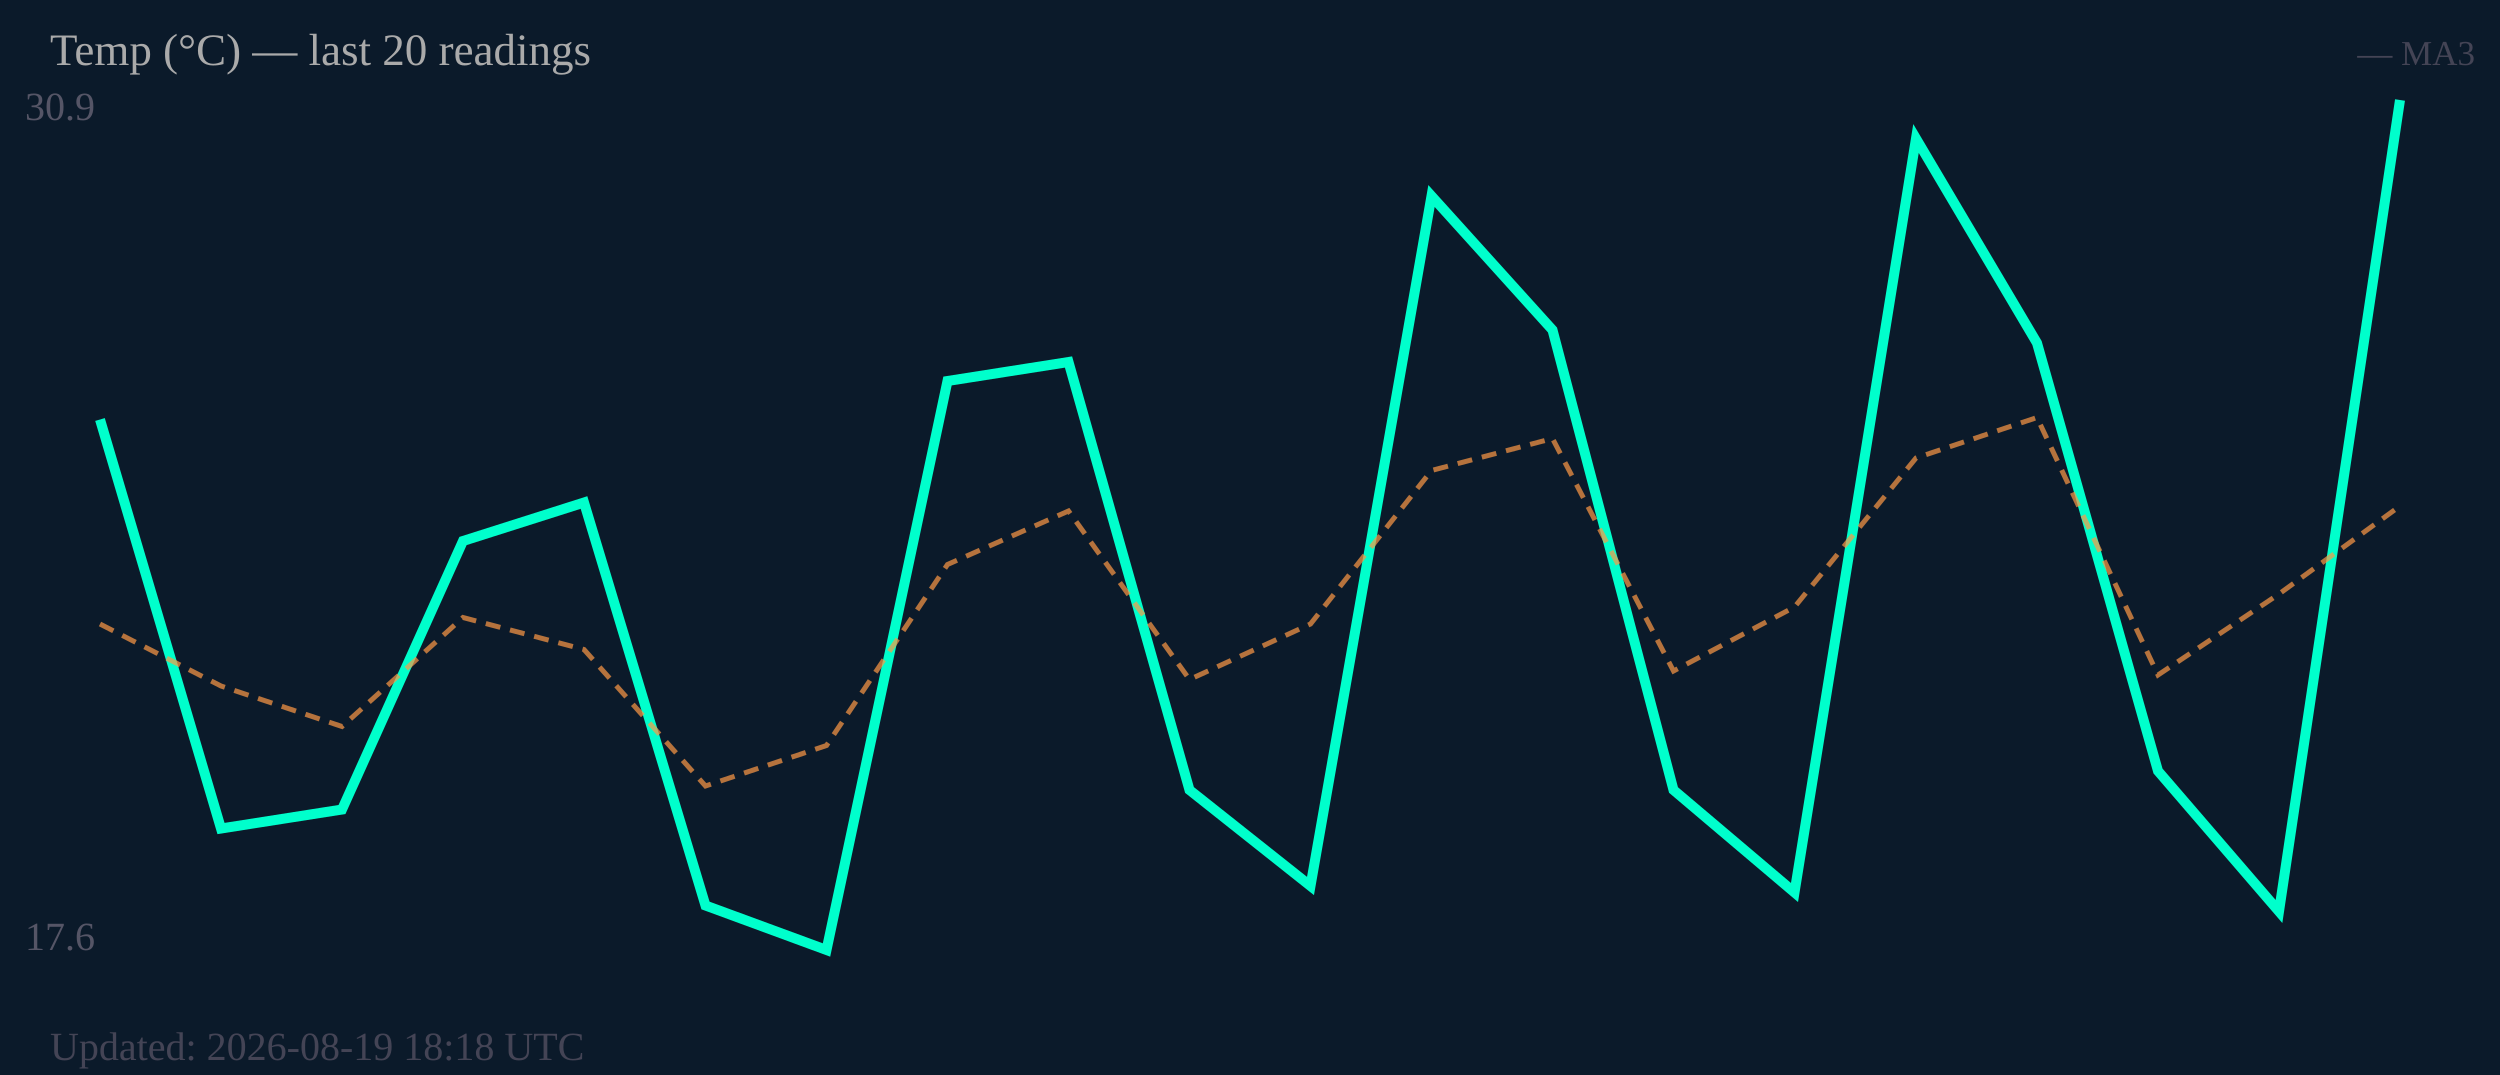
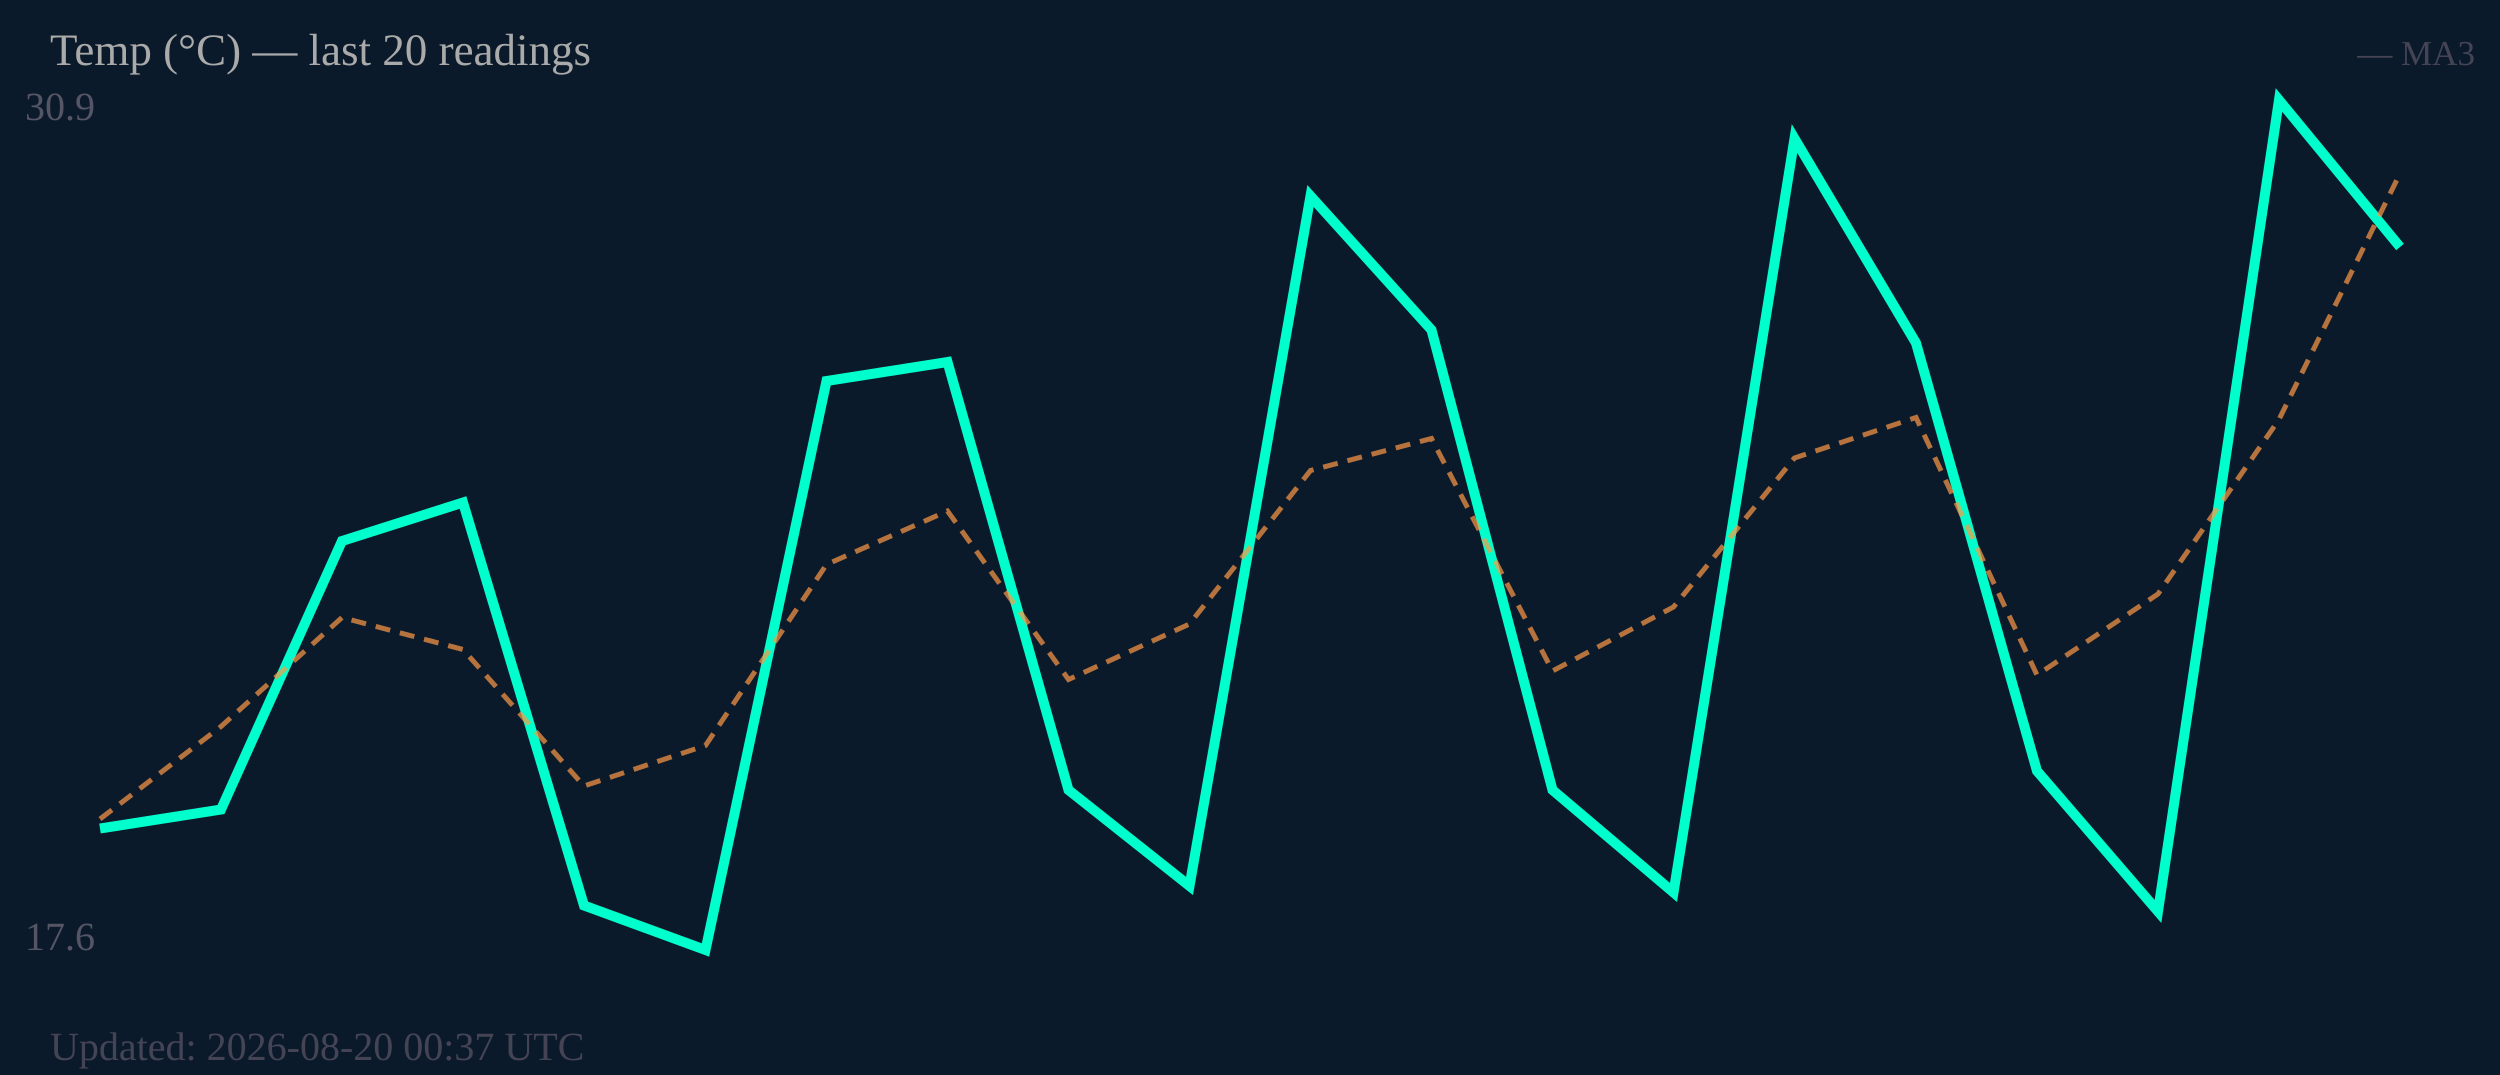
<svg xmlns="http://www.w3.org/2000/svg" width="500" height="215" viewBox="0 0 500 215">
  <rect width="500" height="215" fill="#0b1a2a" />
  <text x="5" y="24" font-size="8" fill="#556">30.9</text>
  <text x="5" y="190" font-size="8" fill="#556">17.6</text>
-   <polyline fill="none" stroke="#00ffcc" stroke-width="2" points="20.0,83.9 44.2,165.7 68.4,161.9 92.6,108.2 116.8,100.5 141.1,181.1 165.3,190.0 189.5,76.2 213.7,72.4 237.9,158.0 262.1,177.2 286.3,39.2 310.5,66.0 334.7,158.0 358.9,178.5 383.2,27.7 407.4,68.6 431.6,154.2 455.8,182.3 480.0,20.0" />
-   <polyline fill="none" stroke="#ff9944" stroke-width="1" stroke-dasharray="3,2" opacity="0.7" points="20.0,124.8 44.2,137.2 68.4,145.3 92.6,123.5 116.8,129.9 141.1,157.2 165.3,149.1 189.5,112.9 213.7,102.2 237.9,135.9 262.1,124.8 286.3,94.1 310.5,87.7 334.7,134.2 358.9,121.4 383.2,91.6 407.4,83.5 431.6,135.0 455.8,118.8 480.0,101.2" />
+   <polyline fill="none" stroke="#00ffcc" stroke-width="2" points="20.0,165.7 44.2,161.9 68.4,108.2 92.6,100.5 116.8,181.1 141.1,190.0 165.3,76.2 189.5,72.4 213.7,158.0 237.9,177.2 262.1,39.2 286.3,66.0 310.5,158.0 334.7,178.5 358.9,27.7 383.2,68.6 407.4,154.2 431.6,182.3 455.8,20.0 480.0,49.4" />
+   <polyline fill="none" stroke="#ff9944" stroke-width="1" stroke-dasharray="3,2" opacity="0.7" points="20.0,163.8 44.2,145.3 68.4,123.5 92.6,129.9 116.8,157.2 141.1,149.1 165.3,112.9 189.5,102.2 213.7,135.9 237.9,124.8 262.1,94.1 286.3,87.7 310.5,134.2 334.7,121.4 358.9,91.6 383.2,83.5 407.4,135.0 431.6,118.8 455.8,83.9 480.0,34.7" />
  <text x="10" y="13" font-size="9" fill="#aaa">Temp (°C) — last 20 readings</text>
  <text x="495" y="13" font-size="7" fill="#445" text-anchor="end">— MA3</text>
-   <text x="10" y="212" font-size="8" fill="#445">Updated: 2026-08-19 18:18 UTC</text>
+   <text x="10" y="212" font-size="8" fill="#445">Updated: 2026-08-20 00:37 UTC</text>
</svg>
